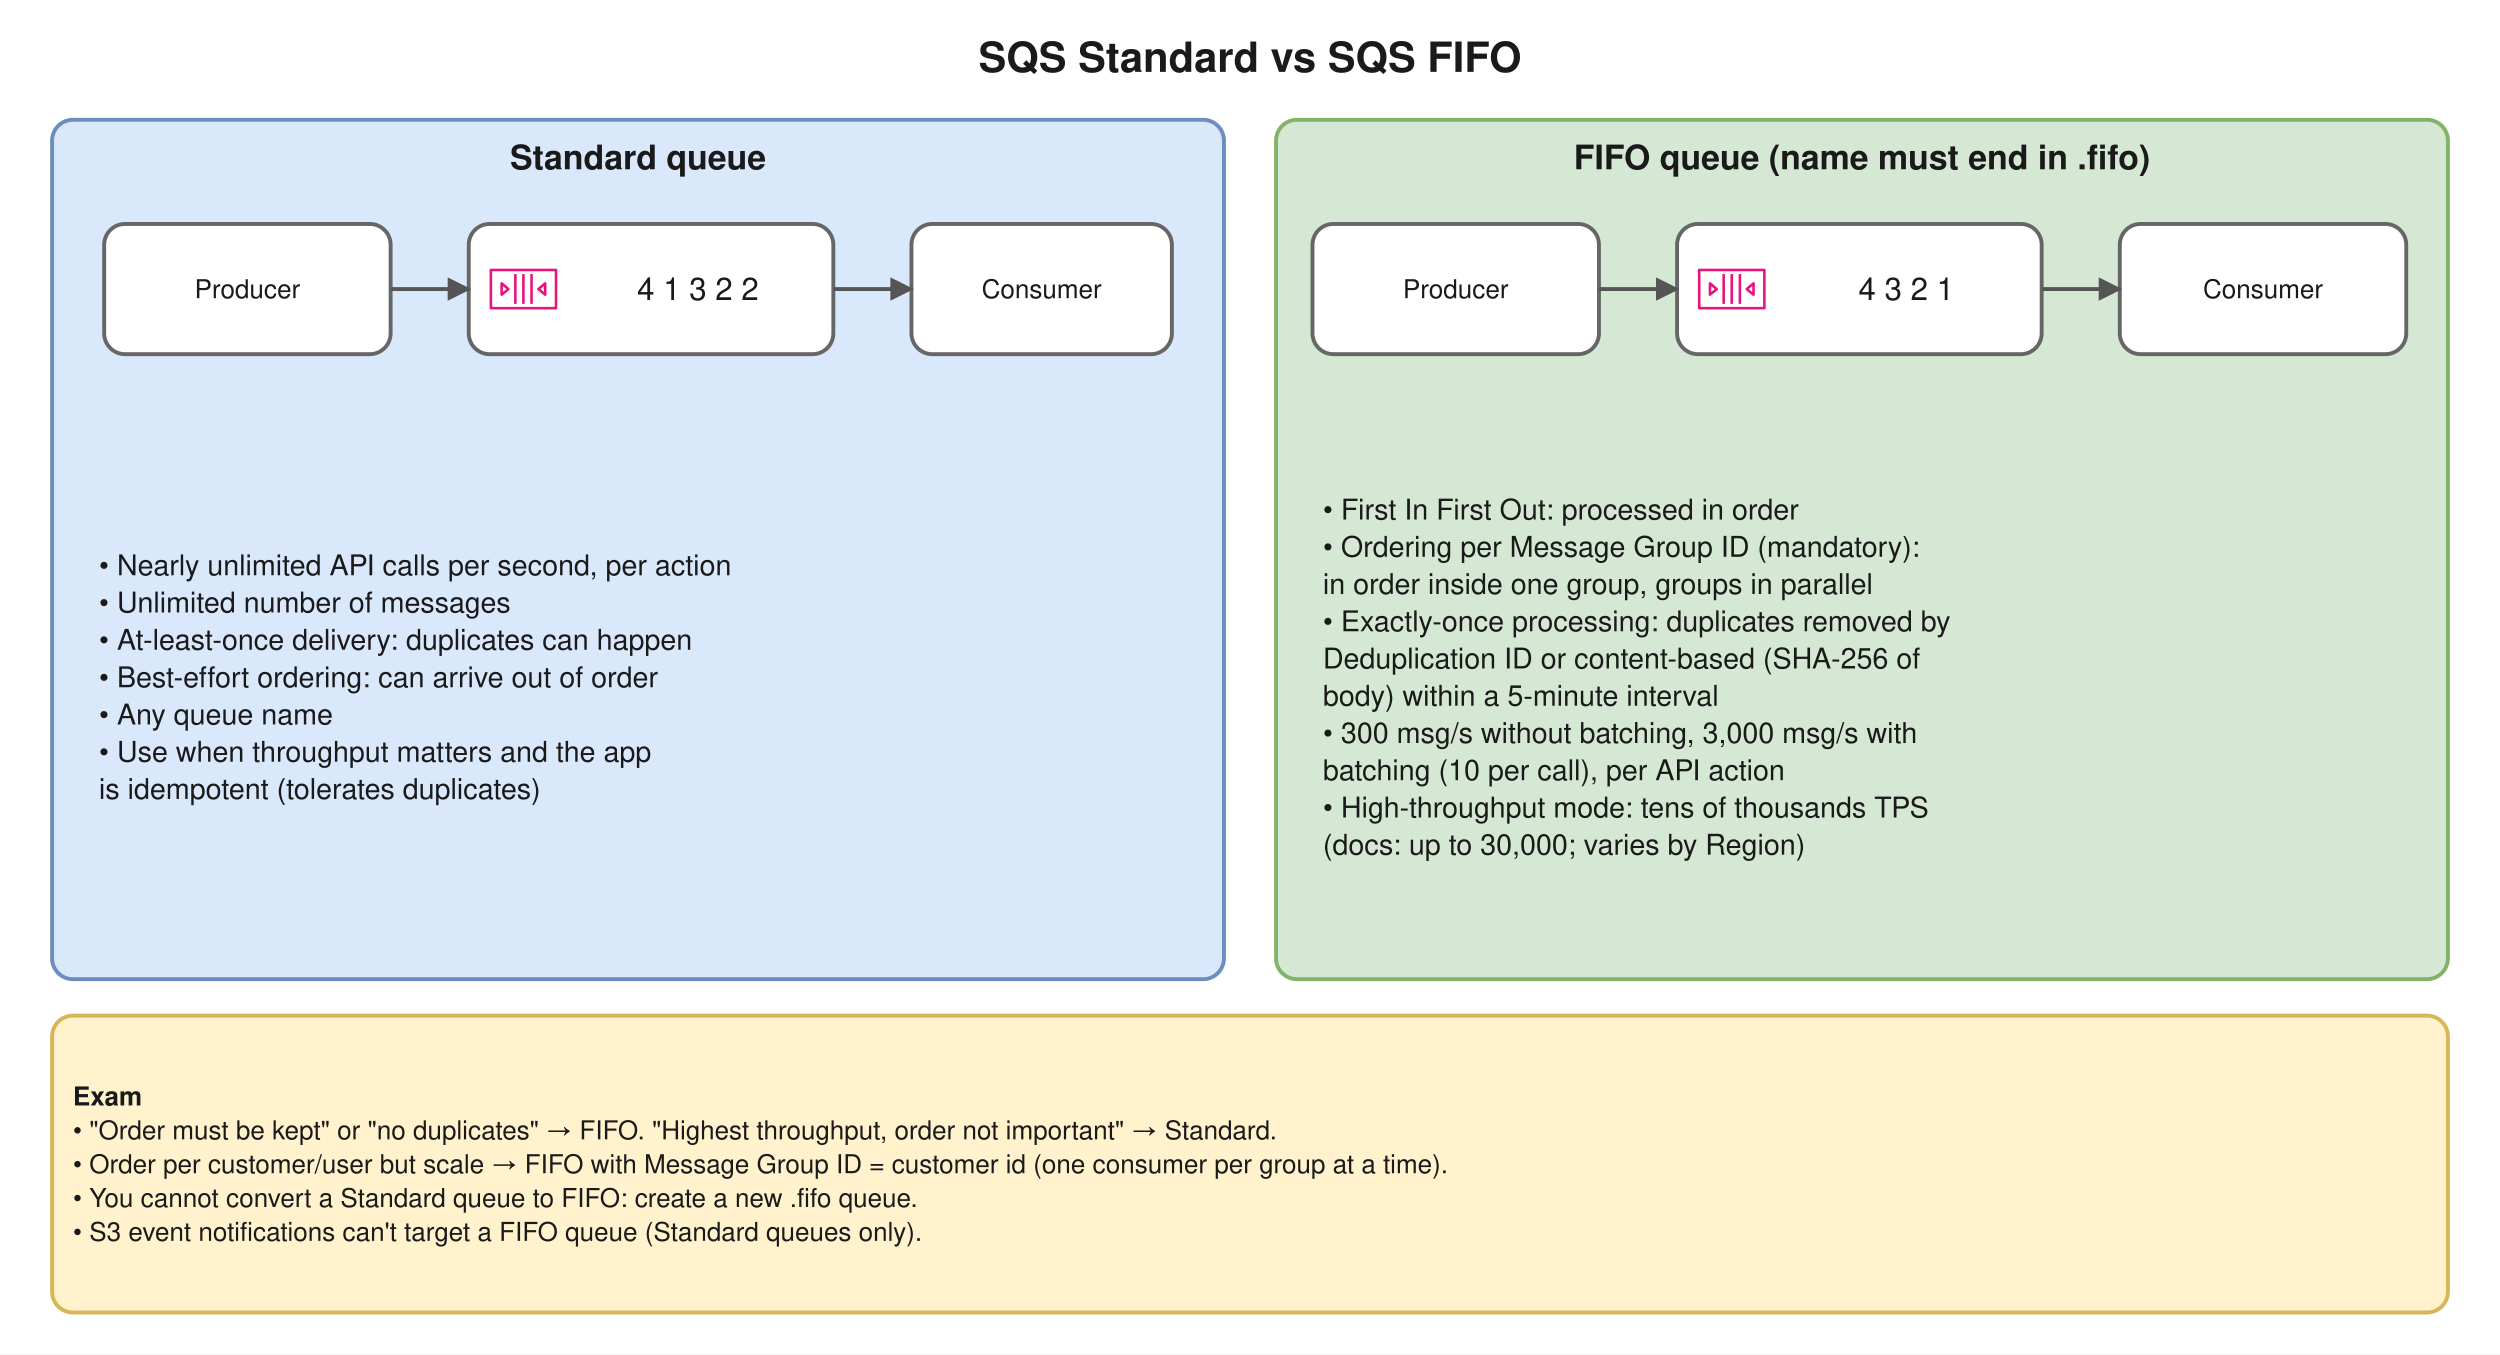
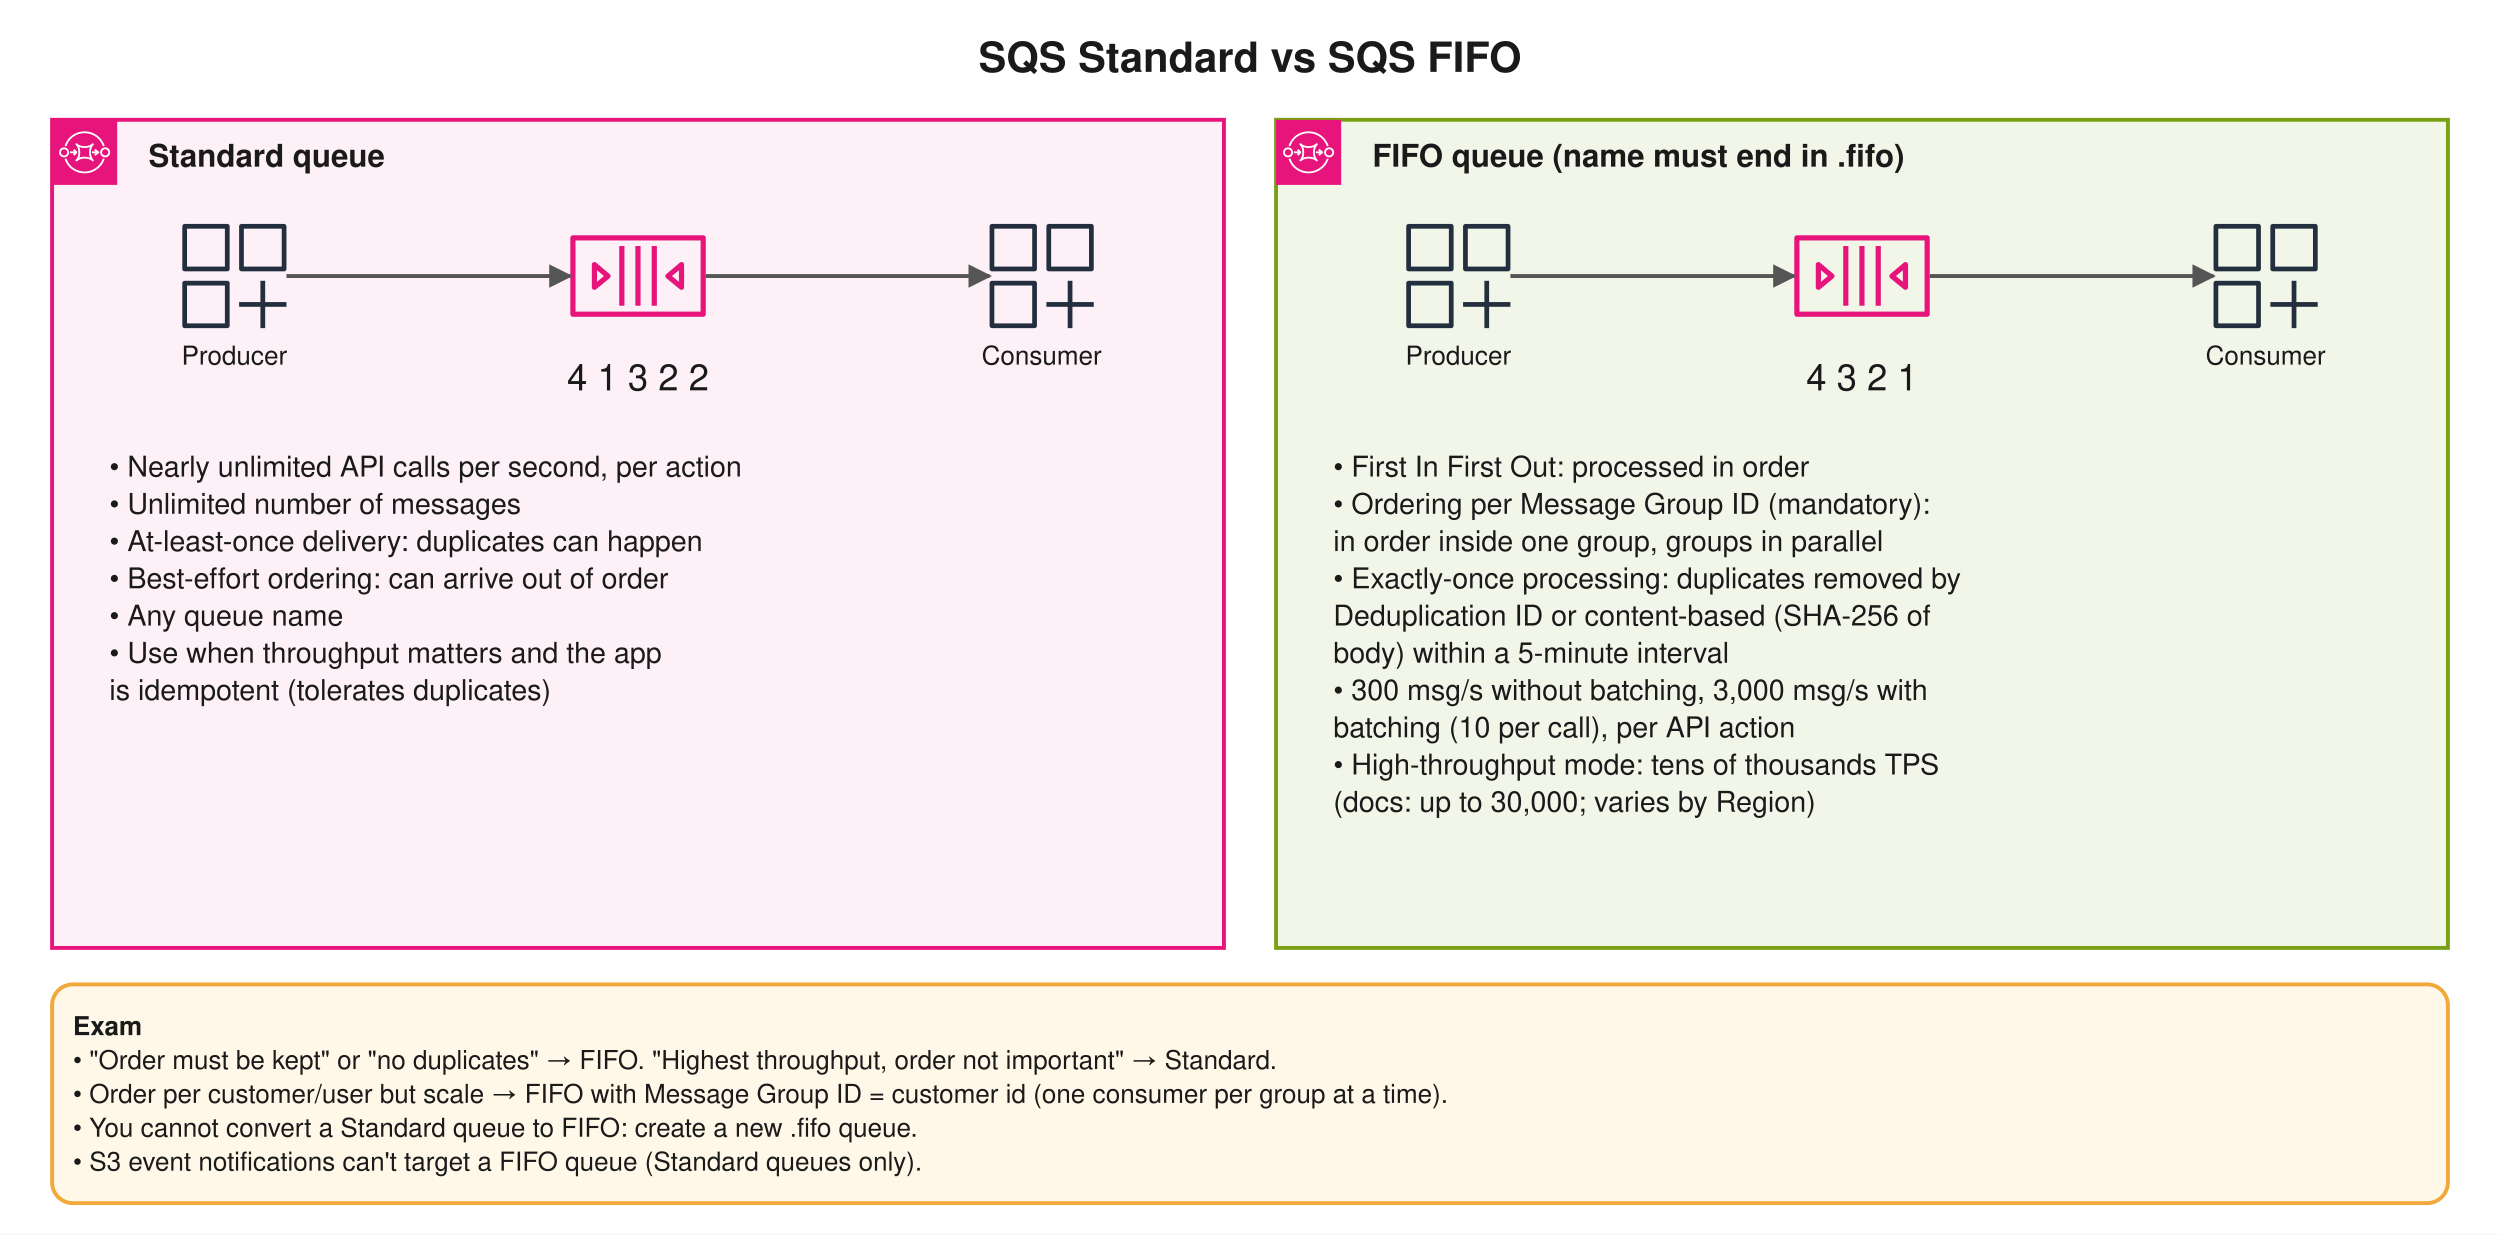
- <svg xmlns="http://www.w3.org/2000/svg" xmlns:xlink="http://www.w3.org/1999/xlink" version="1.1" width="960" height="520" viewBox="0 0 960 520" content="&lt;mxfile host=&quot;drawio_svg.py&quot; agent=&quot;drawio_svg.py&quot; version=&quot;24.7.17&quot; type=&quot;device&quot;&gt;&lt;diagram id=&quot;msg-04-standard-vs-fifo&quot; name=&quot;msg-04-standard-vs-fifo&quot;&gt;&lt;mxGraphModel dx=&quot;0&quot; dy=&quot;0&quot; grid=&quot;1&quot; gridSize=&quot;10&quot; guides=&quot;1&quot; tooltips=&quot;1&quot; connect=&quot;1&quot; arrows=&quot;1&quot; fold=&quot;1&quot; page=&quot;1&quot; pageScale=&quot;1&quot; pageWidth=&quot;960&quot; pageHeight=&quot;520&quot; math=&quot;0&quot; shadow=&quot;0&quot;&gt;&lt;root&gt;&lt;mxCell id=&quot;0&quot;/&gt;&lt;mxCell id=&quot;1&quot; parent=&quot;0&quot;/&gt;&lt;mxCell id=&quot;v-title&quot; value=&quot;SQS Standard vs SQS FIFO&quot; style=&quot;text;strokeColor=none;fillColor=none;whiteSpace=wrap;html=1;fontSize=16;fontColor=#1a1a1a;fontFamily=Helvetica;align=center;verticalAlign=middle;fontStyle=1;&quot; vertex=&quot;1&quot; parent=&quot;1&quot;&gt;&lt;mxGeometry x=&quot;0&quot; y=&quot;8&quot; width=&quot;960&quot; height=&quot;28&quot; as=&quot;geometry&quot;/&gt;&lt;/mxCell&gt;&lt;mxCell id=&quot;v-st&quot; value=&quot;Standard queue&quot; style=&quot;rounded=1;absoluteArcSize=1;arcSize=16;fillColor=#dae8fc;strokeColor=#6c8ebf;strokeWidth=1.5;whiteSpace=wrap;html=1;fontSize=13;fontColor=#1a1a1a;fontFamily=Helvetica;align=center;verticalAlign=top;fontStyle=1;spacingTop=2;spacingBottom=2;&quot; vertex=&quot;1&quot; parent=&quot;1&quot;&gt;&lt;mxGeometry x=&quot;20&quot; y=&quot;46&quot; width=&quot;450&quot; height=&quot;330&quot; as=&quot;geometry&quot;/&gt;&lt;/mxCell&gt;&lt;mxCell id=&quot;v-sp&quot; value=&quot;Producer&quot; style=&quot;rounded=1;absoluteArcSize=1;arcSize=16;fillColor=#ffffff;strokeColor=#666666;strokeWidth=1.5;whiteSpace=wrap;html=1;fontSize=10;fontColor=#1a1a1a;fontFamily=Helvetica;align=center;verticalAlign=middle;&quot; vertex=&quot;1&quot; parent=&quot;1&quot;&gt;&lt;mxGeometry x=&quot;40&quot; y=&quot;86&quot; width=&quot;110&quot; height=&quot;50&quot; as=&quot;geometry&quot;/&gt;&lt;/mxCell&gt;&lt;mxCell id=&quot;v-sq&quot; value=&quot;4 1 3 2 2&quot; style=&quot;rounded=1;absoluteArcSize=1;arcSize=16;fillColor=#ffffff;strokeColor=#666666;strokeWidth=1.5;whiteSpace=wrap;html=1;fontSize=12;fontColor=#1a1a1a;fontFamily=Helvetica;align=center;verticalAlign=middle;spacingLeft=36;&quot; vertex=&quot;1&quot; parent=&quot;1&quot;&gt;&lt;mxGeometry x=&quot;180&quot; y=&quot;86&quot; width=&quot;140&quot; height=&quot;50&quot; as=&quot;geometry&quot;/&gt;&lt;/mxCell&gt;&lt;mxCell id=&quot;v-sq-icon&quot; value=&quot;&quot; style=&quot;sketch=0;outlineConnect=0;fontColor=#232F3E;gradientColor=none;dashed=0;verticalLabelPosition=bottom;verticalAlign=top;align=center;html=1;fontSize=12;fontStyle=0;aspect=fixed;fillColor=#E7157B;strokeColor=none;pointerEvents=1;shape=mxgraph.aws4.queue;&quot; vertex=&quot;1&quot; parent=&quot;1&quot;&gt;&lt;mxGeometry x=&quot;188&quot; y=&quot;98.0&quot; width=&quot;26&quot; height=&quot;26&quot; as=&quot;geometry&quot;/&gt;&lt;/mxCell&gt;&lt;mxCell id=&quot;v-sc&quot; value=&quot;Consumer&quot; style=&quot;rounded=1;absoluteArcSize=1;arcSize=16;fillColor=#ffffff;strokeColor=#666666;strokeWidth=1.5;whiteSpace=wrap;html=1;fontSize=10;fontColor=#1a1a1a;fontFamily=Helvetica;align=center;verticalAlign=middle;&quot; vertex=&quot;1&quot; parent=&quot;1&quot;&gt;&lt;mxGeometry x=&quot;350&quot; y=&quot;86&quot; width=&quot;100&quot; height=&quot;50&quot; as=&quot;geometry&quot;/&gt;&lt;/mxCell&gt;&lt;mxCell id=&quot;v-stt&quot; value=&quot;• Nearly unlimited API calls per second, per action&amp;lt;br&amp;gt;• Unlimited number of messages&amp;lt;br&amp;gt;• At-least-once delivery: duplicates can happen&amp;lt;br&amp;gt;• Best-effort ordering: can arrive out of order&amp;lt;br&amp;gt;• Any queue name&amp;lt;br&amp;gt;• Use when throughput matters and the app&amp;lt;br&amp;gt;  is idempotent (tolerates duplicates)&quot; style=&quot;text;strokeColor=none;fillColor=none;whiteSpace=wrap;html=1;fontSize=11;fontColor=#1a1a1a;fontFamily=Helvetica;align=left;verticalAlign=middle;spacingLeft=6;&quot; vertex=&quot;1&quot; parent=&quot;1&quot;&gt;&lt;mxGeometry x=&quot;30&quot; y=&quot;150&quot; width=&quot;430&quot; height=&quot;220&quot; as=&quot;geometry&quot;/&gt;&lt;/mxCell&gt;&lt;mxCell id=&quot;v-ff&quot; value=&quot;FIFO queue (name must end in .fifo)&quot; style=&quot;rounded=1;absoluteArcSize=1;arcSize=16;fillColor=#d5e8d4;strokeColor=#82b366;strokeWidth=1.5;whiteSpace=wrap;html=1;fontSize=13;fontColor=#1a1a1a;fontFamily=Helvetica;align=center;verticalAlign=top;fontStyle=1;spacingTop=2;spacingBottom=2;&quot; vertex=&quot;1&quot; parent=&quot;1&quot;&gt;&lt;mxGeometry x=&quot;490&quot; y=&quot;46&quot; width=&quot;450&quot; height=&quot;330&quot; as=&quot;geometry&quot;/&gt;&lt;/mxCell&gt;&lt;mxCell id=&quot;v-fp&quot; value=&quot;Producer&quot; style=&quot;rounded=1;absoluteArcSize=1;arcSize=16;fillColor=#ffffff;strokeColor=#666666;strokeWidth=1.5;whiteSpace=wrap;html=1;fontSize=10;fontColor=#1a1a1a;fontFamily=Helvetica;align=center;verticalAlign=middle;&quot; vertex=&quot;1&quot; parent=&quot;1&quot;&gt;&lt;mxGeometry x=&quot;504&quot; y=&quot;86&quot; width=&quot;110&quot; height=&quot;50&quot; as=&quot;geometry&quot;/&gt;&lt;/mxCell&gt;&lt;mxCell id=&quot;v-fq&quot; value=&quot;4 3 2 1&quot; style=&quot;rounded=1;absoluteArcSize=1;arcSize=16;fillColor=#ffffff;strokeColor=#666666;strokeWidth=1.5;whiteSpace=wrap;html=1;fontSize=12;fontColor=#1a1a1a;fontFamily=Helvetica;align=center;verticalAlign=middle;spacingLeft=36;&quot; vertex=&quot;1&quot; parent=&quot;1&quot;&gt;&lt;mxGeometry x=&quot;644&quot; y=&quot;86&quot; width=&quot;140&quot; height=&quot;50&quot; as=&quot;geometry&quot;/&gt;&lt;/mxCell&gt;&lt;mxCell id=&quot;v-fq-icon&quot; value=&quot;&quot; style=&quot;sketch=0;outlineConnect=0;fontColor=#232F3E;gradientColor=none;dashed=0;verticalLabelPosition=bottom;verticalAlign=top;align=center;html=1;fontSize=12;fontStyle=0;aspect=fixed;fillColor=#E7157B;strokeColor=none;pointerEvents=1;shape=mxgraph.aws4.queue;&quot; vertex=&quot;1&quot; parent=&quot;1&quot;&gt;&lt;mxGeometry x=&quot;652&quot; y=&quot;98.0&quot; width=&quot;26&quot; height=&quot;26&quot; as=&quot;geometry&quot;/&gt;&lt;/mxCell&gt;&lt;mxCell id=&quot;v-fc&quot; value=&quot;Consumer&quot; style=&quot;rounded=1;absoluteArcSize=1;arcSize=16;fillColor=#ffffff;strokeColor=#666666;strokeWidth=1.5;whiteSpace=wrap;html=1;fontSize=10;fontColor=#1a1a1a;fontFamily=Helvetica;align=center;verticalAlign=middle;&quot; vertex=&quot;1&quot; parent=&quot;1&quot;&gt;&lt;mxGeometry x=&quot;814&quot; y=&quot;86&quot; width=&quot;110&quot; height=&quot;50&quot; as=&quot;geometry&quot;/&gt;&lt;/mxCell&gt;&lt;mxCell id=&quot;v-fft&quot; value=&quot;• First In First Out: processed in order&amp;lt;br&amp;gt;• Ordering per Message Group ID (mandatory):&amp;lt;br&amp;gt;  in order inside one group, groups in parallel&amp;lt;br&amp;gt;• Exactly-once processing: duplicates removed by&amp;lt;br&amp;gt;  Deduplication ID or content-based (SHA-256 of&amp;lt;br&amp;gt;  body) within a 5-minute interval&amp;lt;br&amp;gt;• 300 msg/s without batching, 3,000 msg/s with&amp;lt;br&amp;gt;  batching (10 per call), per API action&amp;lt;br&amp;gt;• High-throughput mode: tens of thousands TPS&amp;lt;br&amp;gt;  (docs: up to 30,000; varies by Region)&quot; style=&quot;text;strokeColor=none;fillColor=none;whiteSpace=wrap;html=1;fontSize=11;fontColor=#1a1a1a;fontFamily=Helvetica;align=left;verticalAlign=middle;spacingLeft=6;&quot; vertex=&quot;1&quot; parent=&quot;1&quot;&gt;&lt;mxGeometry x=&quot;500&quot; y=&quot;150&quot; width=&quot;430&quot; height=&quot;220&quot; as=&quot;geometry&quot;/&gt;&lt;/mxCell&gt;&lt;mxCell id=&quot;v-ex&quot; value=&quot;&amp;lt;b&amp;gt;Exam&amp;lt;/b&amp;gt;&amp;lt;br&amp;gt;• &amp;quot;Order must be kept&amp;quot; or &amp;quot;no duplicates&amp;quot; → FIFO. &amp;quot;Highest throughput, order not important&amp;quot; → Standard.&amp;lt;br&amp;gt;• Order per customer/user but scale → FIFO with Message Group ID = customer id (one consumer per group at a time).&amp;lt;br&amp;gt;• You cannot convert a Standard queue to FIFO: create a new .fifo queue.&amp;lt;br&amp;gt;• S3 event notifications can&amp;#x27;t target a FIFO queue (Standard queues only).&quot; style=&quot;rounded=1;absoluteArcSize=1;arcSize=16;fillColor=#fff2cc;strokeColor=#d6b656;strokeWidth=1.5;whiteSpace=wrap;html=1;fontSize=10;fontColor=#1a1a1a;fontFamily=Helvetica;align=left;verticalAlign=middle;spacingLeft=6;&quot; vertex=&quot;1&quot; parent=&quot;1&quot;&gt;&lt;mxGeometry x=&quot;20&quot; y=&quot;390&quot; width=&quot;920&quot; height=&quot;114&quot; as=&quot;geometry&quot;/&gt;&lt;/mxCell&gt;&lt;mxCell id=&quot;e0&quot; value=&quot;&quot; style=&quot;html=1;rounded=0;endArrow=classic;endFill=1;strokeColor=#555555;strokeWidth=1.5;fontSize=10;fontColor=#1a1a1a;labelBackgroundColor=#ffffff;startArrow=none;&quot; edge=&quot;1&quot; parent=&quot;1&quot; source=&quot;v-sp&quot; target=&quot;v-sq&quot;&gt;&lt;mxGeometry relative=&quot;1&quot; as=&quot;geometry&quot;/&gt;&lt;/mxCell&gt;&lt;mxCell id=&quot;e1&quot; value=&quot;&quot; style=&quot;html=1;rounded=0;endArrow=classic;endFill=1;strokeColor=#555555;strokeWidth=1.5;fontSize=10;fontColor=#1a1a1a;labelBackgroundColor=#ffffff;startArrow=none;&quot; edge=&quot;1&quot; parent=&quot;1&quot; source=&quot;v-sq&quot; target=&quot;v-sc&quot;&gt;&lt;mxGeometry relative=&quot;1&quot; as=&quot;geometry&quot;/&gt;&lt;/mxCell&gt;&lt;mxCell id=&quot;e2&quot; value=&quot;&quot; style=&quot;html=1;rounded=0;endArrow=classic;endFill=1;strokeColor=#555555;strokeWidth=1.5;fontSize=10;fontColor=#1a1a1a;labelBackgroundColor=#ffffff;startArrow=none;&quot; edge=&quot;1&quot; parent=&quot;1&quot; source=&quot;v-fp&quot; target=&quot;v-fq&quot;&gt;&lt;mxGeometry relative=&quot;1&quot; as=&quot;geometry&quot;/&gt;&lt;/mxCell&gt;&lt;mxCell id=&quot;e3&quot; value=&quot;&quot; style=&quot;html=1;rounded=0;endArrow=classic;endFill=1;strokeColor=#555555;strokeWidth=1.5;fontSize=10;fontColor=#1a1a1a;labelBackgroundColor=#ffffff;startArrow=none;&quot; edge=&quot;1&quot; parent=&quot;1&quot; source=&quot;v-fq&quot; target=&quot;v-fc&quot;&gt;&lt;mxGeometry relative=&quot;1&quot; as=&quot;geometry&quot;/&gt;&lt;/mxCell&gt;&lt;/root&gt;&lt;/mxGraphModel&gt;&lt;/diagram&gt;&lt;/mxfile&gt;">
+ <svg xmlns="http://www.w3.org/2000/svg" xmlns:xlink="http://www.w3.org/1999/xlink" version="1.1" width="960" height="474" viewBox="0 0 960 474" content="&lt;mxfile host=&quot;drawio_svg.py&quot; agent=&quot;drawio_svg.py&quot; version=&quot;24.7.17&quot; type=&quot;device&quot;&gt;&lt;diagram id=&quot;msg-04-standard-vs-fifo&quot; name=&quot;msg-04-standard-vs-fifo&quot;&gt;&lt;mxGraphModel dx=&quot;0&quot; dy=&quot;0&quot; grid=&quot;1&quot; gridSize=&quot;10&quot; guides=&quot;1&quot; tooltips=&quot;1&quot; connect=&quot;1&quot; arrows=&quot;1&quot; fold=&quot;1&quot; page=&quot;1&quot; pageScale=&quot;1&quot; pageWidth=&quot;960&quot; pageHeight=&quot;474&quot; math=&quot;0&quot; shadow=&quot;0&quot;&gt;&lt;root&gt;&lt;mxCell id=&quot;0&quot;/&gt;&lt;mxCell id=&quot;1&quot; parent=&quot;0&quot;/&gt;&lt;mxCell id=&quot;v-title&quot; value=&quot;SQS Standard vs SQS FIFO&quot; style=&quot;text;strokeColor=none;fillColor=none;whiteSpace=wrap;html=1;fontSize=16;fontColor=#1a1a1a;fontFamily=Helvetica;align=center;verticalAlign=middle;fontStyle=1;&quot; vertex=&quot;1&quot; parent=&quot;1&quot;&gt;&lt;mxGeometry x=&quot;0&quot; y=&quot;8&quot; width=&quot;960&quot; height=&quot;28&quot; as=&quot;geometry&quot;/&gt;&lt;/mxCell&gt;&lt;mxCell id=&quot;v-st&quot; value=&quot;Standard queue&quot; style=&quot;rounded=0;fillColor=#FDF0F6;strokeColor=#E7157B;strokeWidth=1.5;whiteSpace=wrap;html=1;fontSize=12;fontColor=#1a1a1a;fontFamily=Helvetica;align=left;verticalAlign=top;fontStyle=1;spacingLeft=35;spacingTop=2;spacingBottom=2;&quot; vertex=&quot;1&quot; parent=&quot;1&quot;&gt;&lt;mxGeometry x=&quot;20&quot; y=&quot;46&quot; width=&quot;450&quot; height=&quot;318&quot; as=&quot;geometry&quot;/&gt;&lt;/mxCell&gt;&lt;mxCell id=&quot;v-st-icon&quot; value=&quot;&quot; style=&quot;sketch=0;outlineConnect=0;fontColor=#232F3E;gradientColor=none;dashed=0;verticalLabelPosition=bottom;verticalAlign=top;align=center;html=1;fontSize=12;fontStyle=0;aspect=fixed;fillColor=#E7157B;strokeColor=#ffffff;shape=mxgraph.aws4.resourceIcon;resIcon=mxgraph.aws4.sqs;&quot; vertex=&quot;1&quot; parent=&quot;1&quot;&gt;&lt;mxGeometry x=&quot;20&quot; y=&quot;46&quot; width=&quot;25&quot; height=&quot;25&quot; as=&quot;geometry&quot;/&gt;&lt;/mxCell&gt;&lt;mxCell id=&quot;v-stp&quot; value=&quot;&quot; style=&quot;sketch=0;outlineConnect=0;fontColor=#232F3E;gradientColor=none;dashed=0;verticalLabelPosition=bottom;verticalAlign=top;align=center;html=1;fontSize=12;fontStyle=0;aspect=fixed;fillColor=#232F3E;strokeColor=none;pointerEvents=1;shape=mxgraph.aws4.generic_application;&quot; vertex=&quot;1&quot; parent=&quot;1&quot;&gt;&lt;mxGeometry x=&quot;70&quot; y=&quot;86&quot; width=&quot;40&quot; height=&quot;40&quot; as=&quot;geometry&quot;/&gt;&lt;/mxCell&gt;&lt;mxCell id=&quot;v-stp-t&quot; value=&quot;Producer&quot; style=&quot;text;strokeColor=none;fillColor=none;whiteSpace=wrap;html=1;fontSize=10;fontColor=#1a1a1a;fontFamily=Helvetica;align=center;verticalAlign=middle;&quot; vertex=&quot;1&quot; parent=&quot;1&quot;&gt;&lt;mxGeometry x=&quot;40.0&quot; y=&quot;128&quot; width=&quot;100&quot; height=&quot;17&quot; as=&quot;geometry&quot;/&gt;&lt;/mxCell&gt;&lt;mxCell id=&quot;v-stq&quot; value=&quot;&quot; style=&quot;sketch=0;outlineConnect=0;fontColor=#232F3E;gradientColor=none;dashed=0;verticalLabelPosition=bottom;verticalAlign=top;align=center;html=1;fontSize=12;fontStyle=0;aspect=fixed;fillColor=#E7157B;strokeColor=none;pointerEvents=1;shape=mxgraph.aws4.queue;&quot; vertex=&quot;1&quot; parent=&quot;1&quot;&gt;&lt;mxGeometry x=&quot;219&quot; y=&quot;80&quot; width=&quot;52&quot; height=&quot;52&quot; as=&quot;geometry&quot;/&gt;&lt;/mxCell&gt;&lt;mxCell id=&quot;v-stq-t&quot; value=&quot;4 1 3 2 2&quot; style=&quot;text;strokeColor=none;fillColor=none;whiteSpace=wrap;html=1;fontSize=14;fontColor=#1a1a1a;fontFamily=Helvetica;align=center;verticalAlign=middle;&quot; vertex=&quot;1&quot; parent=&quot;1&quot;&gt;&lt;mxGeometry x=&quot;175.0&quot; y=&quot;134&quot; width=&quot;140&quot; height=&quot;22&quot; as=&quot;geometry&quot;/&gt;&lt;/mxCell&gt;&lt;mxCell id=&quot;v-stc&quot; value=&quot;&quot; style=&quot;sketch=0;outlineConnect=0;fontColor=#232F3E;gradientColor=none;dashed=0;verticalLabelPosition=bottom;verticalAlign=top;align=center;html=1;fontSize=12;fontStyle=0;aspect=fixed;fillColor=#232F3E;strokeColor=none;pointerEvents=1;shape=mxgraph.aws4.generic_application;&quot; vertex=&quot;1&quot; parent=&quot;1&quot;&gt;&lt;mxGeometry x=&quot;380&quot; y=&quot;86&quot; width=&quot;40&quot; height=&quot;40&quot; as=&quot;geometry&quot;/&gt;&lt;/mxCell&gt;&lt;mxCell id=&quot;v-stc-t&quot; value=&quot;Consumer&quot; style=&quot;text;strokeColor=none;fillColor=none;whiteSpace=wrap;html=1;fontSize=10;fontColor=#1a1a1a;fontFamily=Helvetica;align=center;verticalAlign=middle;&quot; vertex=&quot;1&quot; parent=&quot;1&quot;&gt;&lt;mxGeometry x=&quot;350.0&quot; y=&quot;128&quot; width=&quot;100&quot; height=&quot;17&quot; as=&quot;geometry&quot;/&gt;&lt;/mxCell&gt;&lt;mxCell id=&quot;v-stt&quot; value=&quot;• Nearly unlimited API calls per second, per action&amp;lt;br&amp;gt;• Unlimited number of messages&amp;lt;br&amp;gt;• At-least-once delivery: duplicates can happen&amp;lt;br&amp;gt;• Best-effort ordering: can arrive out of order&amp;lt;br&amp;gt;• Any queue name&amp;lt;br&amp;gt;• Use when throughput matters and the app&amp;lt;br&amp;gt;  is idempotent (tolerates duplicates)&quot; style=&quot;text;strokeColor=none;fillColor=none;whiteSpace=wrap;html=1;fontSize=11;fontColor=#1a1a1a;fontFamily=Helvetica;align=left;verticalAlign=top;spacingLeft=6;spacingTop=2;spacingBottom=2;&quot; vertex=&quot;1&quot; parent=&quot;1&quot;&gt;&lt;mxGeometry x=&quot;34&quot; y=&quot;166&quot; width=&quot;430&quot; height=&quot;190&quot; as=&quot;geometry&quot;/&gt;&lt;/mxCell&gt;&lt;mxCell id=&quot;v-ff&quot; value=&quot;FIFO queue (name must end in .fifo)&quot; style=&quot;rounded=0;fillColor=#F2F6E8;strokeColor=#7AA116;strokeWidth=1.5;whiteSpace=wrap;html=1;fontSize=12;fontColor=#1a1a1a;fontFamily=Helvetica;align=left;verticalAlign=top;fontStyle=1;spacingLeft=35;spacingTop=2;spacingBottom=2;&quot; vertex=&quot;1&quot; parent=&quot;1&quot;&gt;&lt;mxGeometry x=&quot;490&quot; y=&quot;46&quot; width=&quot;450&quot; height=&quot;318&quot; as=&quot;geometry&quot;/&gt;&lt;/mxCell&gt;&lt;mxCell id=&quot;v-ff-icon&quot; value=&quot;&quot; style=&quot;sketch=0;outlineConnect=0;fontColor=#232F3E;gradientColor=none;dashed=0;verticalLabelPosition=bottom;verticalAlign=top;align=center;html=1;fontSize=12;fontStyle=0;aspect=fixed;fillColor=#E7157B;strokeColor=#ffffff;shape=mxgraph.aws4.resourceIcon;resIcon=mxgraph.aws4.sqs;&quot; vertex=&quot;1&quot; parent=&quot;1&quot;&gt;&lt;mxGeometry x=&quot;490&quot; y=&quot;46&quot; width=&quot;25&quot; height=&quot;25&quot; as=&quot;geometry&quot;/&gt;&lt;/mxCell&gt;&lt;mxCell id=&quot;v-ffp&quot; value=&quot;&quot; style=&quot;sketch=0;outlineConnect=0;fontColor=#232F3E;gradientColor=none;dashed=0;verticalLabelPosition=bottom;verticalAlign=top;align=center;html=1;fontSize=12;fontStyle=0;aspect=fixed;fillColor=#232F3E;strokeColor=none;pointerEvents=1;shape=mxgraph.aws4.generic_application;&quot; vertex=&quot;1&quot; parent=&quot;1&quot;&gt;&lt;mxGeometry x=&quot;540&quot; y=&quot;86&quot; width=&quot;40&quot; height=&quot;40&quot; as=&quot;geometry&quot;/&gt;&lt;/mxCell&gt;&lt;mxCell id=&quot;v-ffp-t&quot; value=&quot;Producer&quot; style=&quot;text;strokeColor=none;fillColor=none;whiteSpace=wrap;html=1;fontSize=10;fontColor=#1a1a1a;fontFamily=Helvetica;align=center;verticalAlign=middle;&quot; vertex=&quot;1&quot; parent=&quot;1&quot;&gt;&lt;mxGeometry x=&quot;510.0&quot; y=&quot;128&quot; width=&quot;100&quot; height=&quot;17&quot; as=&quot;geometry&quot;/&gt;&lt;/mxCell&gt;&lt;mxCell id=&quot;v-ffq&quot; value=&quot;&quot; style=&quot;sketch=0;outlineConnect=0;fontColor=#232F3E;gradientColor=none;dashed=0;verticalLabelPosition=bottom;verticalAlign=top;align=center;html=1;fontSize=12;fontStyle=0;aspect=fixed;fillColor=#E7157B;strokeColor=none;pointerEvents=1;shape=mxgraph.aws4.queue;&quot; vertex=&quot;1&quot; parent=&quot;1&quot;&gt;&lt;mxGeometry x=&quot;689&quot; y=&quot;80&quot; width=&quot;52&quot; height=&quot;52&quot; as=&quot;geometry&quot;/&gt;&lt;/mxCell&gt;&lt;mxCell id=&quot;v-ffq-t&quot; value=&quot;4 3 2 1&quot; style=&quot;text;strokeColor=none;fillColor=none;whiteSpace=wrap;html=1;fontSize=14;fontColor=#1a1a1a;fontFamily=Helvetica;align=center;verticalAlign=middle;&quot; vertex=&quot;1&quot; parent=&quot;1&quot;&gt;&lt;mxGeometry x=&quot;645.0&quot; y=&quot;134&quot; width=&quot;140&quot; height=&quot;22&quot; as=&quot;geometry&quot;/&gt;&lt;/mxCell&gt;&lt;mxCell id=&quot;v-ffc&quot; value=&quot;&quot; style=&quot;sketch=0;outlineConnect=0;fontColor=#232F3E;gradientColor=none;dashed=0;verticalLabelPosition=bottom;verticalAlign=top;align=center;html=1;fontSize=12;fontStyle=0;aspect=fixed;fillColor=#232F3E;strokeColor=none;pointerEvents=1;shape=mxgraph.aws4.generic_application;&quot; vertex=&quot;1&quot; parent=&quot;1&quot;&gt;&lt;mxGeometry x=&quot;850&quot; y=&quot;86&quot; width=&quot;40&quot; height=&quot;40&quot; as=&quot;geometry&quot;/&gt;&lt;/mxCell&gt;&lt;mxCell id=&quot;v-ffc-t&quot; value=&quot;Consumer&quot; style=&quot;text;strokeColor=none;fillColor=none;whiteSpace=wrap;html=1;fontSize=10;fontColor=#1a1a1a;fontFamily=Helvetica;align=center;verticalAlign=middle;&quot; vertex=&quot;1&quot; parent=&quot;1&quot;&gt;&lt;mxGeometry x=&quot;820.0&quot; y=&quot;128&quot; width=&quot;100&quot; height=&quot;17&quot; as=&quot;geometry&quot;/&gt;&lt;/mxCell&gt;&lt;mxCell id=&quot;v-fft&quot; value=&quot;• First In First Out: processed in order&amp;lt;br&amp;gt;• Ordering per Message Group ID (mandatory):&amp;lt;br&amp;gt;  in order inside one group, groups in parallel&amp;lt;br&amp;gt;• Exactly-once processing: duplicates removed by&amp;lt;br&amp;gt;  Deduplication ID or content-based (SHA-256 of&amp;lt;br&amp;gt;  body) within a 5-minute interval&amp;lt;br&amp;gt;• 300 msg/s without batching, 3,000 msg/s with&amp;lt;br&amp;gt;  batching (10 per call), per API action&amp;lt;br&amp;gt;• High-throughput mode: tens of thousands TPS&amp;lt;br&amp;gt;  (docs: up to 30,000; varies by Region)&quot; style=&quot;text;strokeColor=none;fillColor=none;whiteSpace=wrap;html=1;fontSize=11;fontColor=#1a1a1a;fontFamily=Helvetica;align=left;verticalAlign=top;spacingLeft=6;spacingTop=2;spacingBottom=2;&quot; vertex=&quot;1&quot; parent=&quot;1&quot;&gt;&lt;mxGeometry x=&quot;504&quot; y=&quot;166&quot; width=&quot;430&quot; height=&quot;190&quot; as=&quot;geometry&quot;/&gt;&lt;/mxCell&gt;&lt;mxCell id=&quot;v-ex&quot; value=&quot;&amp;lt;b&amp;gt;Exam&amp;lt;/b&amp;gt;&amp;lt;br&amp;gt;• &amp;quot;Order must be kept&amp;quot; or &amp;quot;no duplicates&amp;quot; → FIFO. &amp;quot;Highest throughput, order not important&amp;quot; → Standard.&amp;lt;br&amp;gt;• Order per customer/user but scale → FIFO with Message Group ID = customer id (one consumer per group at a time).&amp;lt;br&amp;gt;• You cannot convert a Standard queue to FIFO: create a new .fifo queue.&amp;lt;br&amp;gt;• S3 event notifications can&amp;#x27;t target a FIFO queue (Standard queues only).&quot; style=&quot;rounded=1;absoluteArcSize=1;arcSize=16;fillColor=#FFF8E8;strokeColor=#F2A93B;strokeWidth=1.5;whiteSpace=wrap;html=1;fontSize=10;fontColor=#1a1a1a;fontFamily=Helvetica;align=left;verticalAlign=middle;spacingLeft=6;&quot; vertex=&quot;1&quot; parent=&quot;1&quot;&gt;&lt;mxGeometry x=&quot;20&quot; y=&quot;378&quot; width=&quot;920&quot; height=&quot;84&quot; as=&quot;geometry&quot;/&gt;&lt;/mxCell&gt;&lt;mxCell id=&quot;e0&quot; value=&quot;&quot; style=&quot;html=1;rounded=0;endArrow=classic;endFill=1;strokeColor=#555555;strokeWidth=1.5;fontSize=10;fontColor=#1a1a1a;labelBackgroundColor=#ffffff;startArrow=none;&quot; edge=&quot;1&quot; parent=&quot;1&quot; source=&quot;v-stp&quot; target=&quot;v-stq&quot;&gt;&lt;mxGeometry relative=&quot;1&quot; as=&quot;geometry&quot;/&gt;&lt;/mxCell&gt;&lt;mxCell id=&quot;e1&quot; value=&quot;&quot; style=&quot;html=1;rounded=0;endArrow=classic;endFill=1;strokeColor=#555555;strokeWidth=1.5;fontSize=10;fontColor=#1a1a1a;labelBackgroundColor=#ffffff;startArrow=none;&quot; edge=&quot;1&quot; parent=&quot;1&quot; source=&quot;v-stq&quot; target=&quot;v-stc&quot;&gt;&lt;mxGeometry relative=&quot;1&quot; as=&quot;geometry&quot;/&gt;&lt;/mxCell&gt;&lt;mxCell id=&quot;e2&quot; value=&quot;&quot; style=&quot;html=1;rounded=0;endArrow=classic;endFill=1;strokeColor=#555555;strokeWidth=1.5;fontSize=10;fontColor=#1a1a1a;labelBackgroundColor=#ffffff;startArrow=none;&quot; edge=&quot;1&quot; parent=&quot;1&quot; source=&quot;v-ffp&quot; target=&quot;v-ffq&quot;&gt;&lt;mxGeometry relative=&quot;1&quot; as=&quot;geometry&quot;/&gt;&lt;/mxCell&gt;&lt;mxCell id=&quot;e3&quot; value=&quot;&quot; style=&quot;html=1;rounded=0;endArrow=classic;endFill=1;strokeColor=#555555;strokeWidth=1.5;fontSize=10;fontColor=#1a1a1a;labelBackgroundColor=#ffffff;startArrow=none;&quot; edge=&quot;1&quot; parent=&quot;1&quot; source=&quot;v-ffq&quot; target=&quot;v-ffc&quot;&gt;&lt;mxGeometry relative=&quot;1&quot; as=&quot;geometry&quot;/&gt;&lt;/mxCell&gt;&lt;/root&gt;&lt;/mxGraphModel&gt;&lt;/diagram&gt;&lt;/mxfile&gt;">
  <defs>
    <marker id="arrow" viewBox="0 0 10 10" refX="9" refY="5" markerWidth="6" markerHeight="6" orient="auto-start-reverse">
      <path d="M0,0 L10,5 L0,10 z" fill="#555555" />
    </marker>
+     <symbol id="aws4-sqs-ffffff" viewBox="0 0 57.071 46">
+       <path d="M17.3 26.7L20.3 23.7C20.4 23.5 20.5 23.3 20.5 23C20.6 22.8 20.4 22.5 20.3 22.3L17.3 19.3L15.8 20.7L17.1 22L12.5 22L12.5 24L17.1 24L15.8 25.3ZM40.2 26.8L44.2 23.8C44.4 23.6 44.6 23.3 44.6 23C44.6 22.7 44.4 22.4 44.2 22.2L40.2 19.2L39 20.8L40.6 22L36.6 22L36.6 24L40.6 24L39 25.2ZM23.7 23C23.7 25.1 23.4 27.1 22.7 28.8C24.5 28.1 26.5 27.8 28.6 27.8C30.6 27.8 32.6 28.1 34.4 28.8C33.7 27.1 33.4 25.1 33.4 23C33.4 20.9 33.7 18.9 34.4 17.2C30.8 18.6 26.3 18.6 22.7 17.2C23.4 18.9 23.7 20.9 23.7 23ZM18.8 32.7C18.6 32.5 18.5 32.2 18.5 31.9C18.5 31.7 18.6 31.4 18.8 31.2C20.7 29.4 21.7 26.4 21.7 23C21.7 19.6 20.7 16.6 18.8 14.8C18.6 14.6 18.5 14.3 18.5 14.1C18.5 13.8 18.6 13.5 18.8 13.3C19.2 13 19.9 13 20.3 13.3C24.1 17.2 33 17.2 36.9 13.3C37.2 13 37.9 13 38.3 13.3C38.5 13.5 38.6 13.8 38.6 14.1C38.6 14.3 38.5 14.6 38.3 14.8C36.5 16.6 35.4 19.6 35.4 23C35.4 26.4 36.5 29.4 38.3 31.2C38.5 31.4 38.6 31.7 38.6 31.9C38.6 32.2 38.5 32.5 38.3 32.7C38.1 32.8 37.8 32.9 37.6 32.9C37.3 32.9 37 32.8 36.9 32.7C33 28.8 24.1 28.8 20.3 32.7C19.9 33 19.2 33 18.8 32.7ZM54.5 23C54.5 22.1 54.2 21.2 53.5 20.6C52.8 19.9 51.9 19.5 51 19.5C50.2 19.5 49.3 19.9 48.6 20.6C47.2 21.9 47.2 24.1 48.6 25.5C49.9 26.8 52.2 26.8 53.5 25.5C54.2 24.8 54.5 23.9 54.5 23ZM54.9 26.9C53.9 27.9 52.5 28.5 51 28.5C49.6 28.5 48.2 27.9 47.2 26.9C45 24.7 45 21.3 47.2 19.1C49.3 17 52.8 17 54.9 19.1C57.1 21.3 57.1 24.7 54.9 26.9ZM9.5 23C9.5 22.1 9.2 21.2 8.5 20.6C7.8 19.9 7 19.6 6 19.6C5.1 19.6 4.2 19.9 3.6 20.6C2.9 21.2 2.5 22.1 2.5 23C2.5 24 2.9 24.8 3.6 25.5C4.9 26.8 7.2 26.8 8.5 25.5C9.2 24.8 9.5 24 9.5 23ZM9.9 26.9C8.8 27.9 7.4 28.5 6 28.5C4.6 28.5 3.2 27.9 2.1 26.9C0 24.8 0 21.3 2.1 19.2C4.3 17 7.8 17 9.9 19.2C12 21.3 12 24.8 9.9 26.9ZM43.4 37.9C39.4 41.8 34.1 44 28.5 44C22.8 44 17.5 41.8 13.5 37.9C10.8 35.1 9.3 31.9 8.5 29.6L6.6 30.3C7.4 32.7 9.1 36.3 12.1 39.3C16.5 43.6 22.3 46 28.5 46C34.7 46 40.5 43.6 44.8 39.3C47.4 36.8 49.4 33.6 50.5 30.3L48.6 29.6C47.6 32.6 45.7 35.6 43.4 37.9ZM8.5 16.4L6.6 15.7C7.8 12.2 9.8 9.1 12.1 6.7C16.5 2.4 22.3 0 28.5 0C34.7 0 40.5 2.4 44.8 6.7C47.3 9.2 49.4 12.5 50.5 15.7L48.6 16.4C47.6 13.4 45.7 10.4 43.4 8.1C39.4 4.2 34.1 2 28.5 2C22.8 2 17.5 4.2 13.5 8.1C11.4 10.3 9.6 13.2 8.5 16.4Z" fill="#ffffff" />
+     </symbol>
+     <symbol id="aws4-generic_application-232f3e" viewBox="0 0 44 44">
+       <path d="M35 33L44 33L44 35L35 35L35 44L33 44L33 35L24 35L24 33L33 33L33 24L35 24ZM2 42L2 26L18 26L18 42ZM19 24L1 24A1 1 0 0 0 0 25L0 43A1 1 0 0 0 1 44L19 44A1 1 0 0 0 20 43L20 25A1 1 0 0 0 19 24ZM26 18L26 2L42 2L42 18ZM43 0L25 0A1 1 0 0 0 24 1L24 19A1 1 0 0 0 25 20L43 20A1 1 0 0 0 44 19L44 1A1 1 0 0 0 43 0ZM2 18L2 2L18 2L18 18ZM19 0L1 0A1 1 0 0 0 0 1L0 19A1 1 0 0 0 1 20L19 20A1 1 0 0 0 20 19L20 1A1 1 0 0 0 19 0Z" fill="#232F3E" />
+     </symbol>
    <symbol id="aws4-queue-e7157b" viewBox="0 0 78.057 46.998">
      <path d="M1.5 0A1.5 1.5 0 0 0 0 1.5L0 45.5A1.5 1.5 0 0 0 1.5 47L76.6 47A1.5 1.5 0 0 0 78.1 45.5L78.1 1.5A1.5 1.5 0 0 0 76.6 0ZM3 3L75.1 3L75.1 44L3 44ZM28.2 6.2L28.2 40.6L31.2 40.6L31.2 6.2ZM37.5 6.2L37.5 40.6L40.5 40.6L40.5 6.2ZM46.9 6.2L46.9 40.6L49.9 40.6L49.9 6.2ZM14 15.4A1.5 1.5 0 0 0 12.4 16.9L12.4 30A1.5 1.5 0 0 0 14.9 31.1L22.7 24.7A1.5 1.5 0 0 0 22.7 22.4L14.9 15.8A1.5 1.5 0 0 0 14 15.4ZM64.1 15.4A1.5 1.5 0 0 0 63.1 15.8L55.3 22.4A1.5 1.5 0 0 0 55.3 24.7L63.1 31.1A1.5 1.5 0 0 0 65.6 30L65.6 16.9A1.5 1.5 0 0 0 64.1 15.4ZM15.4 20.2L19.4 23.5L15.4 26.8ZM62.6 20.2L62.6 26.8L58.6 23.5Z" fill="#E7157B" />
    </symbol>
  </defs>
-   <rect x="0" y="0" width="960" height="520" fill="#ffffff" />
+   <rect x="0" y="0" width="960" height="474" fill="#ffffff" />
  <text font-family="Helvetica, Arial, sans-serif" font-size="16" fill="#1a1a1a" text-anchor="middle">
    <tspan x="480.0" y="27.6" font-weight="bold">SQS Standard vs SQS FIFO</tspan>
  </text>
-   <rect x="20" y="46" width="450" height="330" rx="8" ry="8" fill="#dae8fc" stroke="#6c8ebf" stroke-width="1.5" />
-   <text font-family="Helvetica, Arial, sans-serif" font-size="13" fill="#1a1a1a" text-anchor="middle">
-     <tspan x="245.0" y="65.0" font-weight="bold">Standard queue</tspan>
+   <rect x="20" y="46" width="450" height="318" fill="#FDF0F6" stroke="#E7157B" stroke-width="1.5" />
+   <text font-family="Helvetica, Arial, sans-serif" font-size="12" fill="#1a1a1a" text-anchor="start">
+     <tspan x="57.0" y="64.0" font-weight="bold">Standard queue</tspan>
  </text>
-   <rect x="40" y="86" width="110" height="50" rx="8" ry="8" fill="#ffffff" stroke="#666666" stroke-width="1.5" />
+   <rect x="20" y="46" width="25" height="25" fill="#E7157B" />
+   <use xlink:href="#aws4-sqs-ffffff" x="22.5" y="48.5" width="20" height="20" />
+   <use xlink:href="#aws4-generic_application-232f3e" x="70" y="86" width="40" height="40" />
  <text font-family="Helvetica, Arial, sans-serif" font-size="10" fill="#1a1a1a" text-anchor="middle">
-     <tspan x="95.0" y="114.5">Producer</tspan>
+     <tspan x="90.0" y="140.0">Producer</tspan>
  </text>
-   <rect x="180" y="86" width="140" height="50" rx="8" ry="8" fill="#ffffff" stroke="#666666" stroke-width="1.5" />
-   <text font-family="Helvetica, Arial, sans-serif" font-size="12" fill="#1a1a1a" text-anchor="middle">
-     <tspan x="268.0" y="115.2">4 1 3 2 2</tspan>
+   <use xlink:href="#aws4-queue-e7157b" x="219" y="80" width="52" height="52" />
+   <text font-family="Helvetica, Arial, sans-serif" font-size="14" fill="#1a1a1a" text-anchor="middle">
+     <tspan x="245.0" y="149.9">4 1 3 2 2</tspan>
  </text>
-   <use xlink:href="#aws4-queue-e7157b" x="188" y="98" width="26" height="26" />
-   <rect x="350" y="86" width="100" height="50" rx="8" ry="8" fill="#ffffff" stroke="#666666" stroke-width="1.5" />
+   <use xlink:href="#aws4-generic_application-232f3e" x="380" y="86" width="40" height="40" />
  <text font-family="Helvetica, Arial, sans-serif" font-size="10" fill="#1a1a1a" text-anchor="middle">
-     <tspan x="400.0" y="114.5">Consumer</tspan>
+     <tspan x="400.0" y="140.0">Consumer</tspan>
  </text>
  <text font-family="Helvetica, Arial, sans-serif" font-size="11" fill="#1a1a1a" text-anchor="start">
-     <tspan x="38.0" y="220.9">• Nearly unlimited API calls per second, per action</tspan>
-     <tspan x="38.0" y="235.2">• Unlimited number of messages</tspan>
-     <tspan x="38.0" y="249.5">• At-least-once delivery: duplicates can happen</tspan>
-     <tspan x="38.0" y="263.9">• Best-effort ordering: can arrive out of order</tspan>
-     <tspan x="38.0" y="278.2">• Any queue name</tspan>
-     <tspan x="38.0" y="292.5">• Use when throughput matters and the app</tspan>
-     <tspan x="38.0" y="306.8">  is idempotent (tolerates duplicates)</tspan>
+     <tspan x="42.0" y="183.0">• Nearly unlimited API calls per second, per action</tspan>
+     <tspan x="42.0" y="197.3">• Unlimited number of messages</tspan>
+     <tspan x="42.0" y="211.6">• At-least-once delivery: duplicates can happen</tspan>
+     <tspan x="42.0" y="225.9">• Best-effort ordering: can arrive out of order</tspan>
+     <tspan x="42.0" y="240.2">• Any queue name</tspan>
+     <tspan x="42.0" y="254.5">• Use when throughput matters and the app</tspan>
+     <tspan x="42.0" y="268.8">  is idempotent (tolerates duplicates)</tspan>
  </text>
-   <rect x="490" y="46" width="450" height="330" rx="8" ry="8" fill="#d5e8d4" stroke="#82b366" stroke-width="1.5" />
-   <text font-family="Helvetica, Arial, sans-serif" font-size="13" fill="#1a1a1a" text-anchor="middle">
-     <tspan x="715.0" y="65.0" font-weight="bold">FIFO queue (name must end in .fifo)</tspan>
+   <rect x="490" y="46" width="450" height="318" fill="#F2F6E8" stroke="#7AA116" stroke-width="1.5" />
+   <text font-family="Helvetica, Arial, sans-serif" font-size="12" fill="#1a1a1a" text-anchor="start">
+     <tspan x="527.0" y="64.0" font-weight="bold">FIFO queue (name must end in .fifo)</tspan>
  </text>
-   <rect x="504" y="86" width="110" height="50" rx="8" ry="8" fill="#ffffff" stroke="#666666" stroke-width="1.5" />
+   <rect x="490" y="46" width="25" height="25" fill="#E7157B" />
+   <use xlink:href="#aws4-sqs-ffffff" x="492.5" y="48.5" width="20" height="20" />
+   <use xlink:href="#aws4-generic_application-232f3e" x="540" y="86" width="40" height="40" />
  <text font-family="Helvetica, Arial, sans-serif" font-size="10" fill="#1a1a1a" text-anchor="middle">
-     <tspan x="559.0" y="114.5">Producer</tspan>
+     <tspan x="560.0" y="140.0">Producer</tspan>
  </text>
-   <rect x="644" y="86" width="140" height="50" rx="8" ry="8" fill="#ffffff" stroke="#666666" stroke-width="1.5" />
-   <text font-family="Helvetica, Arial, sans-serif" font-size="12" fill="#1a1a1a" text-anchor="middle">
-     <tspan x="732.0" y="115.2">4 3 2 1</tspan>
+   <use xlink:href="#aws4-queue-e7157b" x="689" y="80" width="52" height="52" />
+   <text font-family="Helvetica, Arial, sans-serif" font-size="14" fill="#1a1a1a" text-anchor="middle">
+     <tspan x="715.0" y="149.9">4 3 2 1</tspan>
  </text>
-   <use xlink:href="#aws4-queue-e7157b" x="652" y="98" width="26" height="26" />
-   <rect x="814" y="86" width="110" height="50" rx="8" ry="8" fill="#ffffff" stroke="#666666" stroke-width="1.5" />
+   <use xlink:href="#aws4-generic_application-232f3e" x="850" y="86" width="40" height="40" />
  <text font-family="Helvetica, Arial, sans-serif" font-size="10" fill="#1a1a1a" text-anchor="middle">
-     <tspan x="869.0" y="114.5">Consumer</tspan>
+     <tspan x="870.0" y="140.0">Consumer</tspan>
  </text>
  <text font-family="Helvetica, Arial, sans-serif" font-size="11" fill="#1a1a1a" text-anchor="start">
-     <tspan x="508.0" y="199.5">• First In First Out: processed in order</tspan>
-     <tspan x="508.0" y="213.8">• Ordering per Message Group ID (mandatory):</tspan>
-     <tspan x="508.0" y="228.1">  in order inside one group, groups in parallel</tspan>
-     <tspan x="508.0" y="242.4">• Exactly-once processing: duplicates removed by</tspan>
-     <tspan x="508.0" y="256.7">  Deduplication ID or content-based (SHA-256 of</tspan>
-     <tspan x="508.0" y="271.0">  body) within a 5-minute interval</tspan>
-     <tspan x="508.0" y="285.3">• 300 msg/s without batching, 3,000 msg/s with</tspan>
-     <tspan x="508.0" y="299.6">  batching (10 per call), per API action</tspan>
-     <tspan x="508.0" y="313.9">• High-throughput mode: tens of thousands TPS</tspan>
-     <tspan x="508.0" y="328.2">  (docs: up to 30,000; varies by Region)</tspan>
+     <tspan x="512.0" y="183.0">• First In First Out: processed in order</tspan>
+     <tspan x="512.0" y="197.3">• Ordering per Message Group ID (mandatory):</tspan>
+     <tspan x="512.0" y="211.6">  in order inside one group, groups in parallel</tspan>
+     <tspan x="512.0" y="225.9">• Exactly-once processing: duplicates removed by</tspan>
+     <tspan x="512.0" y="240.2">  Deduplication ID or content-based (SHA-256 of</tspan>
+     <tspan x="512.0" y="254.5">  body) within a 5-minute interval</tspan>
+     <tspan x="512.0" y="268.8">• 300 msg/s without batching, 3,000 msg/s with</tspan>
+     <tspan x="512.0" y="283.1">  batching (10 per call), per API action</tspan>
+     <tspan x="512.0" y="297.4">• High-throughput mode: tens of thousands TPS</tspan>
+     <tspan x="512.0" y="311.7">  (docs: up to 30,000; varies by Region)</tspan>
  </text>
-   <rect x="20" y="390" width="920" height="114" rx="8" ry="8" fill="#fff2cc" stroke="#d6b656" stroke-width="1.5" />
+   <rect x="20" y="378" width="920" height="84" rx="8" ry="8" fill="#FFF8E8" stroke="#F2A93B" stroke-width="1.5" />
  <text font-family="Helvetica, Arial, sans-serif" font-size="10" fill="#1a1a1a" text-anchor="start">
-     <tspan x="28.0" y="424.5" font-weight="bold">Exam</tspan>
-     <tspan x="28.0" y="437.5">• "Order must be kept" or "no duplicates" → FIFO. "Highest throughput, order not important" → Standard.</tspan>
-     <tspan x="28.0" y="450.5">• Order per customer/user but scale → FIFO with Message Group ID = customer id (one consumer per group at a time).</tspan>
-     <tspan x="28.0" y="463.5">• You cannot convert a Standard queue to FIFO: create a new .fifo queue.</tspan>
-     <tspan x="28.0" y="476.5">• S3 event notifications can't target a FIFO queue (Standard queues only).</tspan>
+     <tspan x="28.0" y="397.5" font-weight="bold">Exam</tspan>
+     <tspan x="28.0" y="410.5">• "Order must be kept" or "no duplicates" → FIFO. "Highest throughput, order not important" → Standard.</tspan>
+     <tspan x="28.0" y="423.5">• Order per customer/user but scale → FIFO with Message Group ID = customer id (one consumer per group at a time).</tspan>
+     <tspan x="28.0" y="436.5">• You cannot convert a Standard queue to FIFO: create a new .fifo queue.</tspan>
+     <tspan x="28.0" y="449.5">• S3 event notifications can't target a FIFO queue (Standard queues only).</tspan>
  </text>
-   <path d="M150.0,111.0 L180.0,111.0" fill="none" stroke="#555555" stroke-width="1.5" marker-end="url(#arrow)" />
-   <path d="M320.0,111.0 L350.0,111.0" fill="none" stroke="#555555" stroke-width="1.5" marker-end="url(#arrow)" />
-   <path d="M614.0,111.0 L644.0,111.0" fill="none" stroke="#555555" stroke-width="1.5" marker-end="url(#arrow)" />
-   <path d="M784.0,111.0 L814.0,111.0" fill="none" stroke="#555555" stroke-width="1.5" marker-end="url(#arrow)" />
+   <path d="M110.0,106.0 L219.0,106.0" fill="none" stroke="#555555" stroke-width="1.5" marker-end="url(#arrow)" />
+   <path d="M271.0,106.0 L380.0,106.0" fill="none" stroke="#555555" stroke-width="1.5" marker-end="url(#arrow)" />
+   <path d="M580.0,106.0 L689.0,106.0" fill="none" stroke="#555555" stroke-width="1.5" marker-end="url(#arrow)" />
+   <path d="M741.0,106.0 L850.0,106.0" fill="none" stroke="#555555" stroke-width="1.5" marker-end="url(#arrow)" />
</svg>
